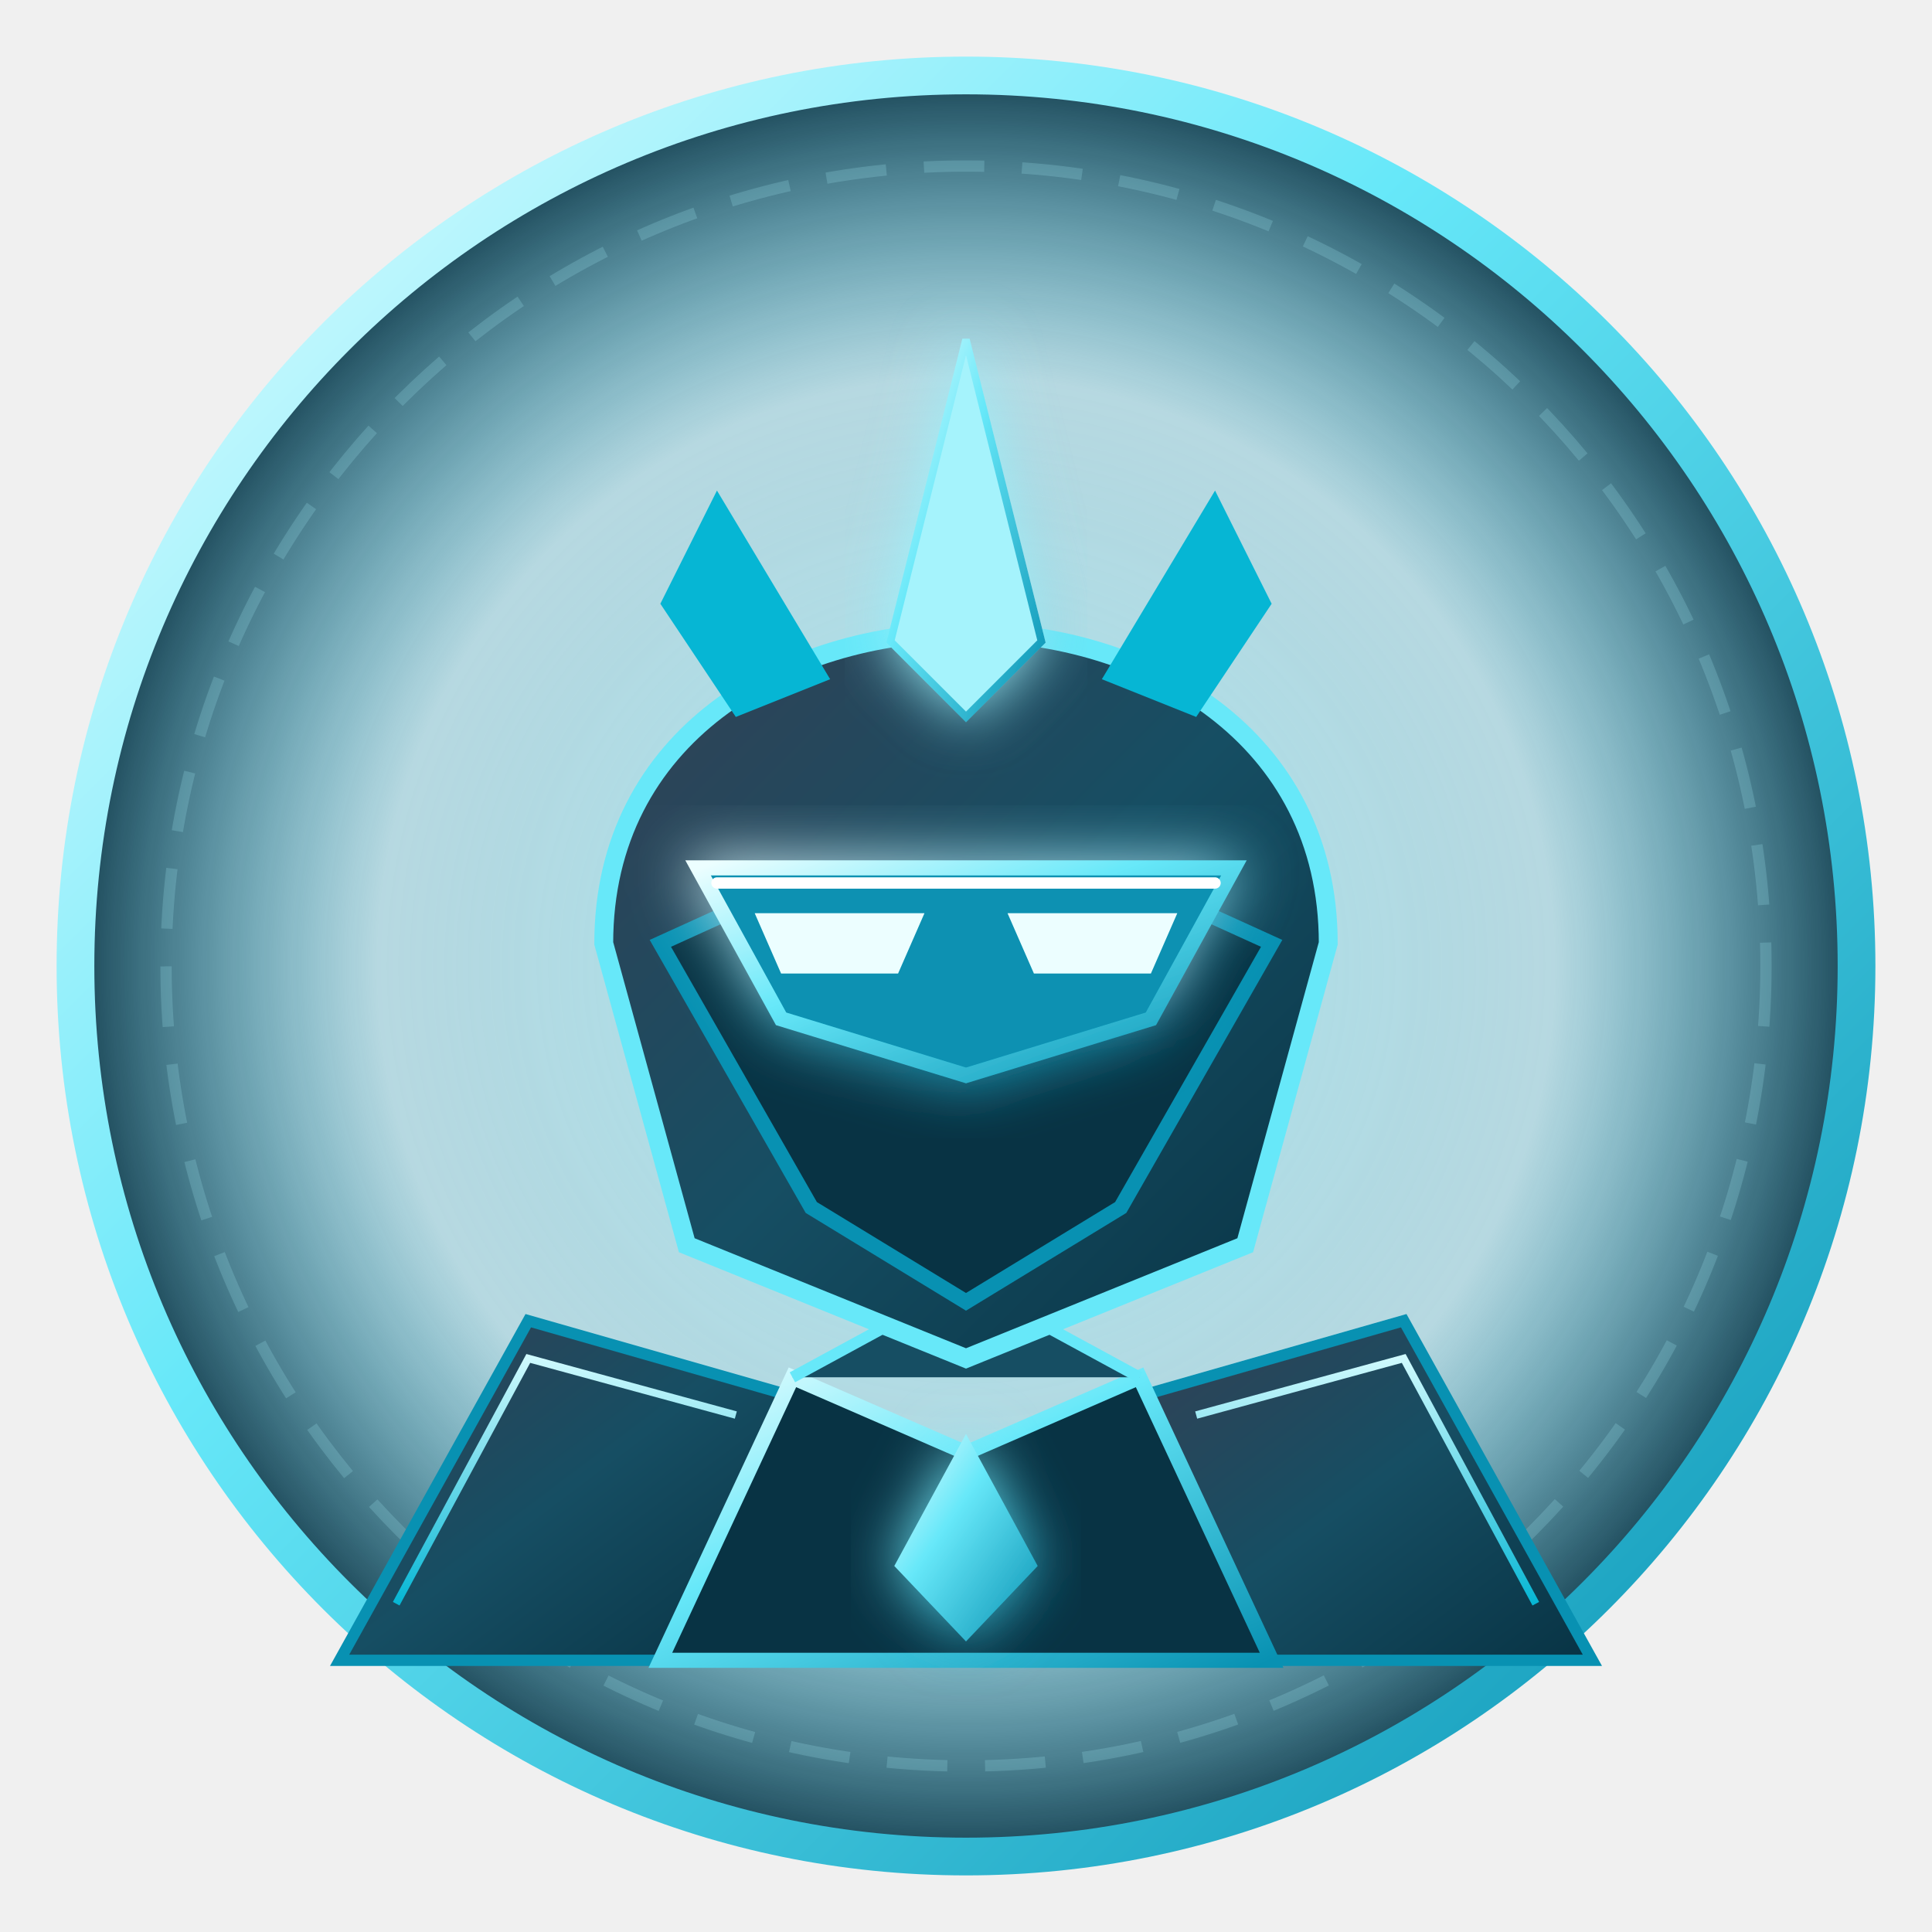
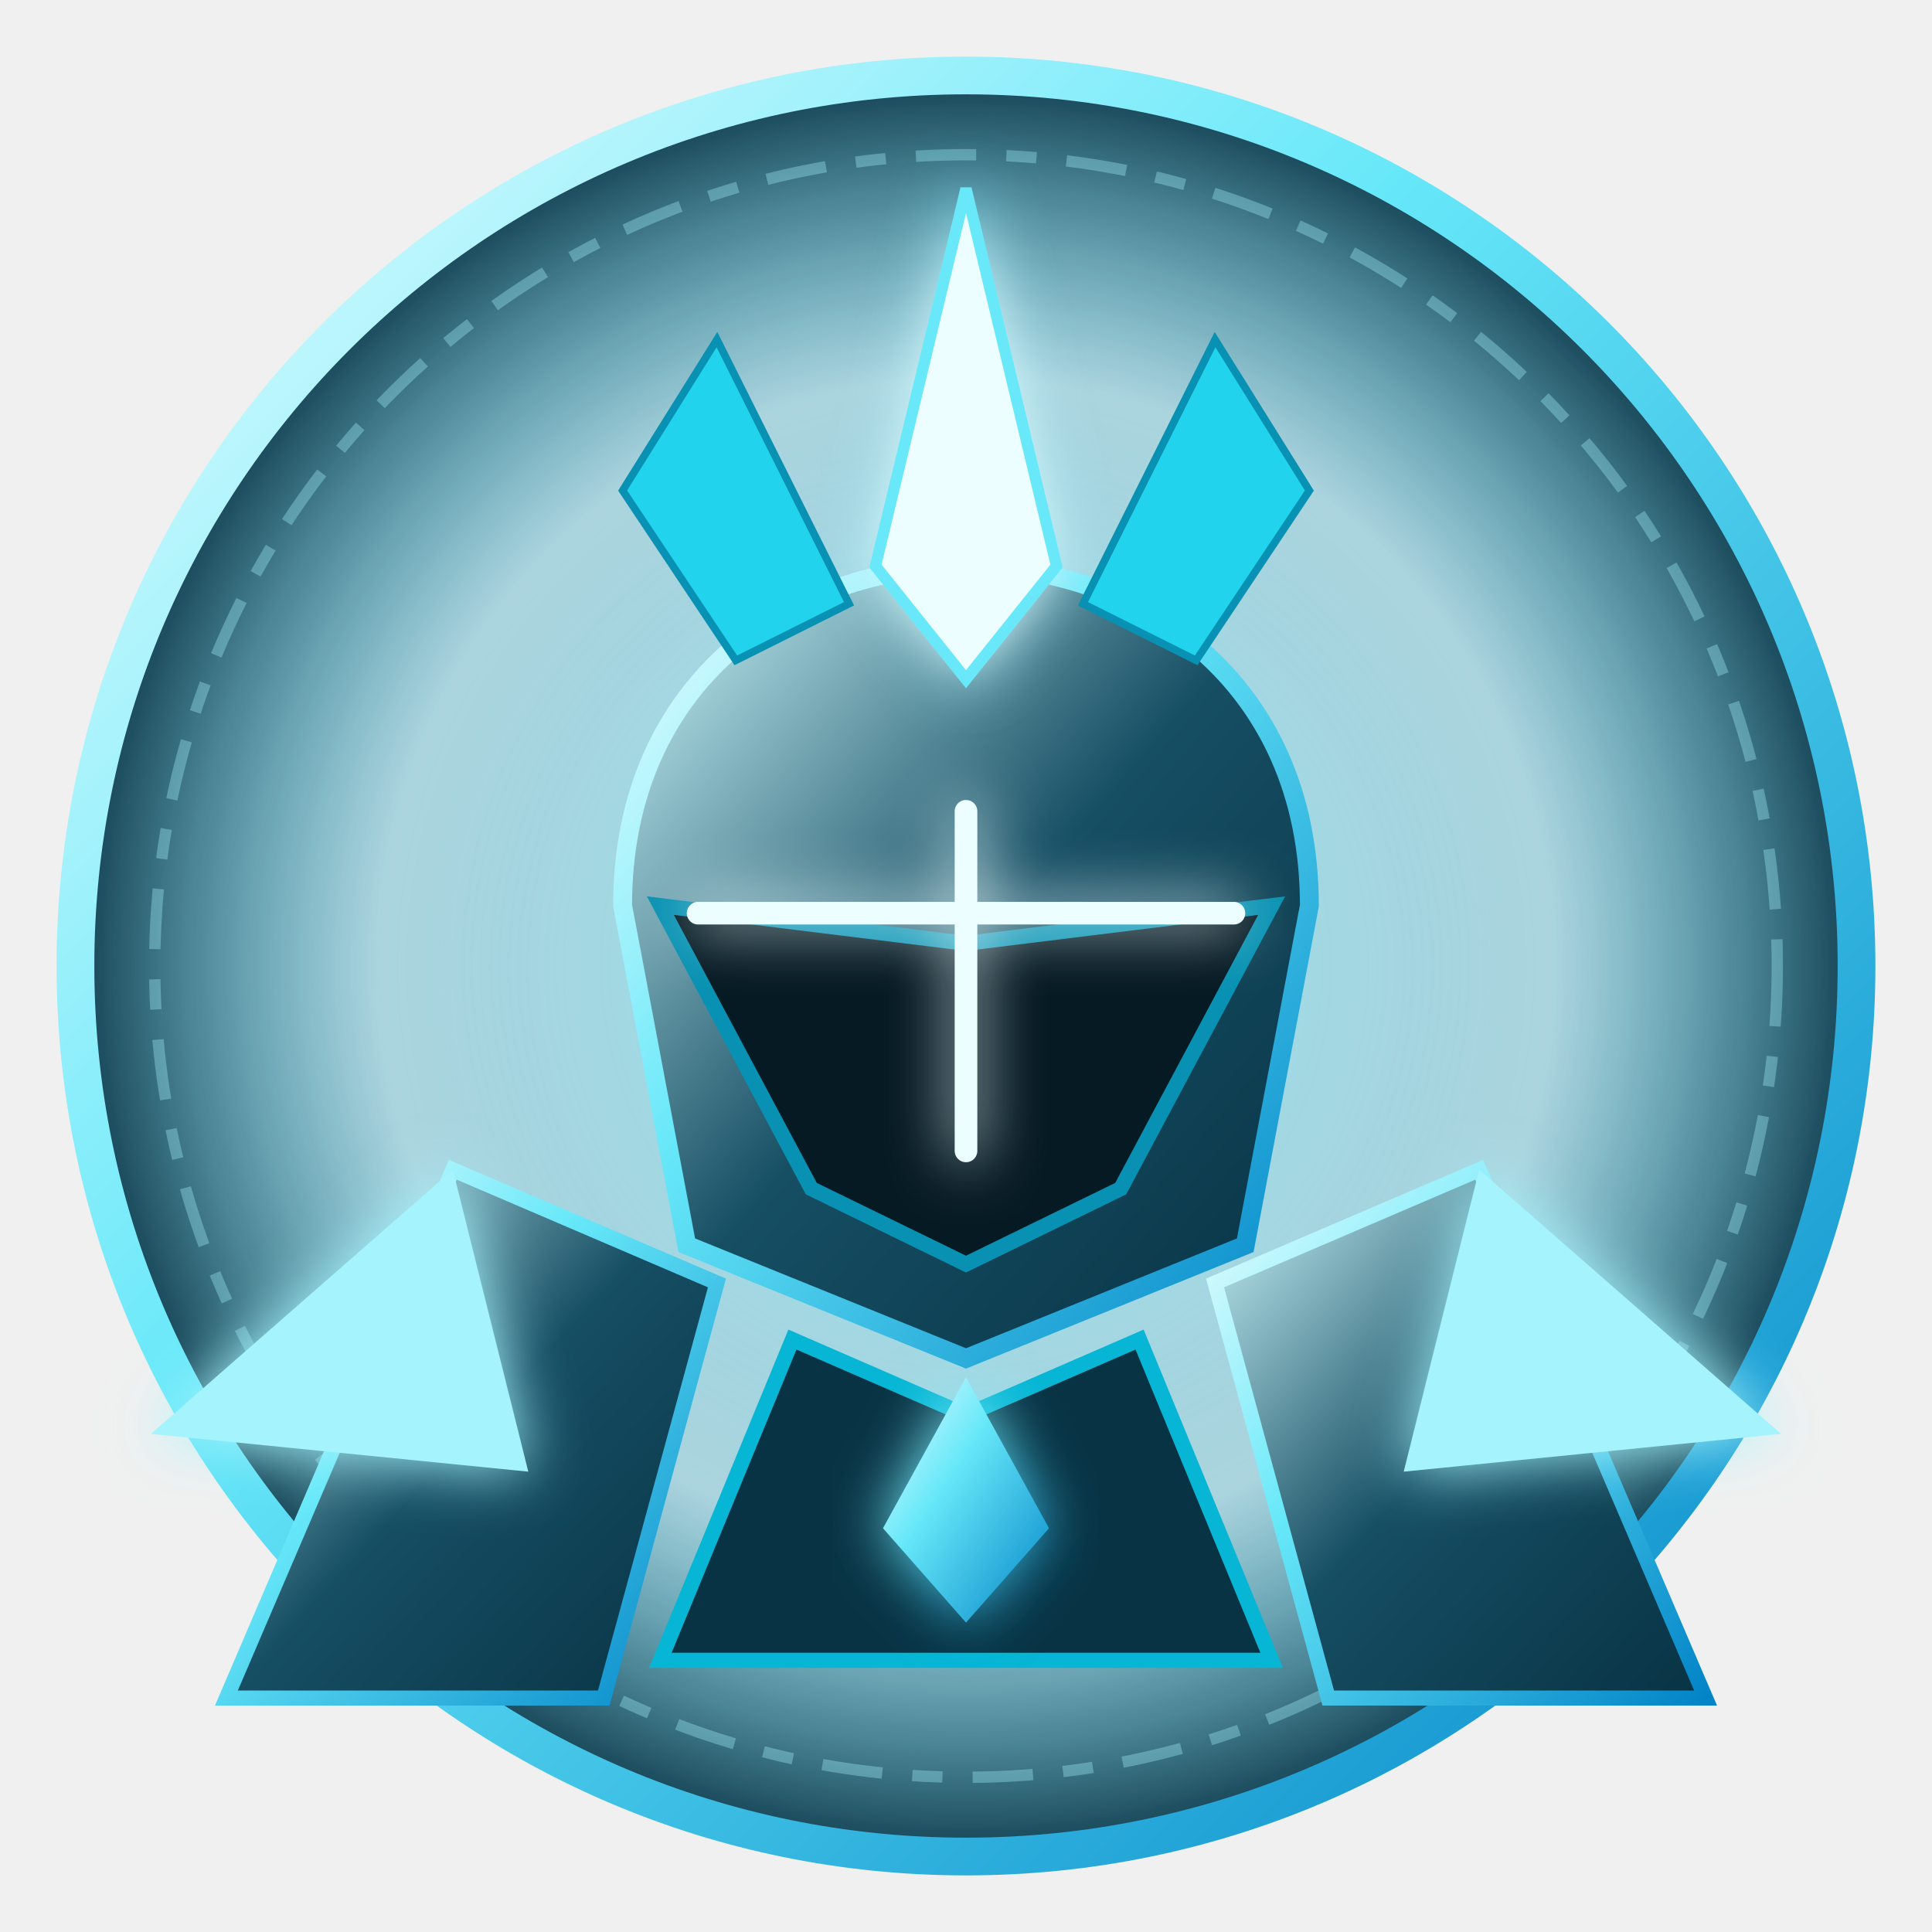
<svg xmlns="http://www.w3.org/2000/svg" viewBox="0 0 512 512" width="100%" height="100%">
  <defs>
    <radialGradient id="froBg" cx="50%" cy="50%" r="50%">
-       <stop offset="0%" stop-color="#67e8f9" stop-opacity="0.45" />
-       <stop offset="65%" stop-color="#0891b2" stop-opacity="0.25" />
-       <stop offset="100%" stop-color="#083344" stop-opacity="0.95" />
+       <stop offset="0%" stop-color="#67e8f9" stop-opacity="0.55" />
+       <stop offset="65%" stop-color="#0891b2" stop-opacity="0.3" />
+       <stop offset="100%" stop-color="#083344" stop-opacity="0.98" />
    </radialGradient>
-     <linearGradient id="froArmor" x1="0%" y1="0%" x2="100%" y2="100%">
-       <stop offset="0%" stop-color="#334155" />
+     <linearGradient id="froIce" x1="0%" y1="0%" x2="100%" y2="100%">
+       <stop offset="0%" stop-color="#cffafe" />
      <stop offset="50%" stop-color="#164e63" />
      <stop offset="100%" stop-color="#083344" />
    </linearGradient>
-     <linearGradient id="froHighlight" x1="0%" y1="0%" x2="0%" y2="100%">
-       <stop offset="0%" stop-color="#cffafe" />
-       <stop offset="100%" stop-color="#06b6d4" opacity="0.1" />
-     </linearGradient>
-     <linearGradient id="froIceGlow" x1="0%" y1="0%" x2="100%" y2="100%">
+     <linearGradient id="froGlowGrad" x1="0%" y1="0%" x2="100%" y2="100%">
      <stop offset="0%" stop-color="#ecfeff" />
      <stop offset="40%" stop-color="#67e8f9" />
-       <stop offset="100%" stop-color="#0891b2" />
+       <stop offset="100%" stop-color="#0284c7" />
    </linearGradient>
    <filter id="froGlow" x="-30%" y="-30%" width="160%" height="160%">
      <feGaussianBlur stdDeviation="8" result="blur" />
      <feComposite in="SourceGraphic" in2="blur" operator="over" />
    </filter>
  </defs>
-   <circle cx="256" cy="256" r="236" fill="url(#froBg)" stroke="url(#froIceGlow)" stroke-width="10" />
-   <circle cx="256" cy="256" r="212" fill="none" stroke="#a5f3fc" stroke-opacity="0.2" stroke-width="3" stroke-dasharray="16 10" />
+   <circle cx="256" cy="256" r="236" fill="url(#froBg)" stroke="url(#froGlowGrad)" stroke-width="10" />
+   <circle cx="256" cy="256" r="215" fill="none" stroke="#a5f3fc" stroke-opacity="0.35" stroke-width="3" stroke-dasharray="16 8 8 8" />
  <g>
-     <path d="M 90 440 L 140 350 L 210 370 L 180 440 Z" fill="url(#froArmor)" stroke="#0891b2" stroke-width="3" />
-     <path d="M 105 425 L 140 360 L 195 375" fill="none" stroke="url(#froHighlight)" stroke-width="2" />
-     <path d="M 422 440 L 372 350 L 302 370 L 332 440 Z" fill="url(#froArmor)" stroke="#0891b2" stroke-width="3" />
-     <path d="M 407 425 L 372 360 L 317 375" fill="none" stroke="url(#froHighlight)" stroke-width="2" />
-     <path d="M 175 440 L 210 365 L 256 385 L 302 365 L 337 440 Z" fill="#083344" stroke="url(#froIceGlow)" stroke-width="4" />
-     <polygon points="256,380 275,415 256,435 237,415" fill="url(#froIceGlow)" filter="url(#froGlow)" />
-     <path d="M 210 365 L 256 340 L 302 365" fill="#164e63" stroke="#67e8f9" stroke-width="3" />
+     <polygon points="60,450 120,310 190,340 160,450" fill="url(#froIce)" stroke="url(#froGlowGrad)" stroke-width="4" />
+     <polygon points="40,380 120,310 140,390" fill="#a5f3fc" filter="url(#froGlow)" />
+     <polygon points="452,450 392,310 322,340 352,450" fill="url(#froIce)" stroke="url(#froGlowGrad)" stroke-width="4" />
+     <polygon points="472,380 392,310 372,390" fill="#a5f3fc" filter="url(#froGlow)" />
+     <path d="M 175 440 L 210 355 L 256 375 L 302 355 L 337 440 Z" fill="#083344" stroke="#06b6d4" stroke-width="4" />
+     <polygon points="256,365 278,405 256,430 234,405" fill="url(#froGlowGrad)" filter="url(#froGlow)" />
  </g>
-   <path d="M 210 340 L 256 355 L 302 340 L 285 300 L 227 300 Z" fill="#083344" stroke="#67e8f9" stroke-width="3" />
  <g>
-     <path d="M 160 250 C 160 140, 352 140, 352 250 L 330 330 L 256 360 L 182 330 Z" fill="url(#froArmor)" stroke="#67e8f9" stroke-width="5" />
-     <polygon points="256,90 276,170 256,190 236,170" fill="#a5f3fc" stroke="url(#froIceGlow)" stroke-width="2" filter="url(#froGlow)" />
-     <polygon points="190,130 220,180 195,190 175,160" fill="#06b6d4" />
-     <polygon points="322,130 337,160 317,190 292,180" fill="#06b6d4" />
-     <path d="M 175 250 L 215 320 L 256 345 L 297 320 L 337 250 L 315 240 L 256 250 L 197 240 Z" fill="#083344" stroke="#0891b2" stroke-width="4" />
+     <path d="M 165 240 C 165 120, 347 120, 347 240 L 330 330 L 256 360 L 182 330 Z" fill="url(#froIce)" stroke="url(#froGlowGrad)" stroke-width="5" />
+     <polygon points="256,50 280,150 256,180 232,150" fill="#ecfeff" stroke="#67e8f9" stroke-width="3" filter="url(#froGlow)" />
+     <polygon points="190,90 225,160 195,175 165,130" fill="#22d3ee" stroke="#0891b2" stroke-width="2" />
+     <polygon points="322,90 347,130 317,175 287,160" fill="#22d3ee" stroke="#0891b2" stroke-width="2" />
+     <path d="M 175 240 L 215 315 L 256 335 L 297 315 L 337 240 L 256 250 Z" fill="#061a24" stroke="#0891b2" stroke-width="4" />
    <g filter="url(#froGlow)">
-       <path d="M 185 230 L 327 230 L 305 270 L 256 285 L 207 270 Z" fill="#0891b2" stroke="url(#froIceGlow)" stroke-width="4" />
-       <polygon points="200,242 245,242 238,258 207,258" fill="#ecfeff" />
-       <polygon points="312,242 267,242 274,258 305,258" fill="#ecfeff" />
-       <line x1="190" y1="234" x2="322" y2="234" stroke="#ffffff" stroke-width="3" stroke-linecap="round" />
+       <line x1="185" y1="242" x2="327" y2="242" stroke="#ecfeff" stroke-width="6" stroke-linecap="round" />
+       <line x1="256" y1="215" x2="256" y2="305" stroke="#ecfeff" stroke-width="6" stroke-linecap="round" />
    </g>
  </g>
</svg>
